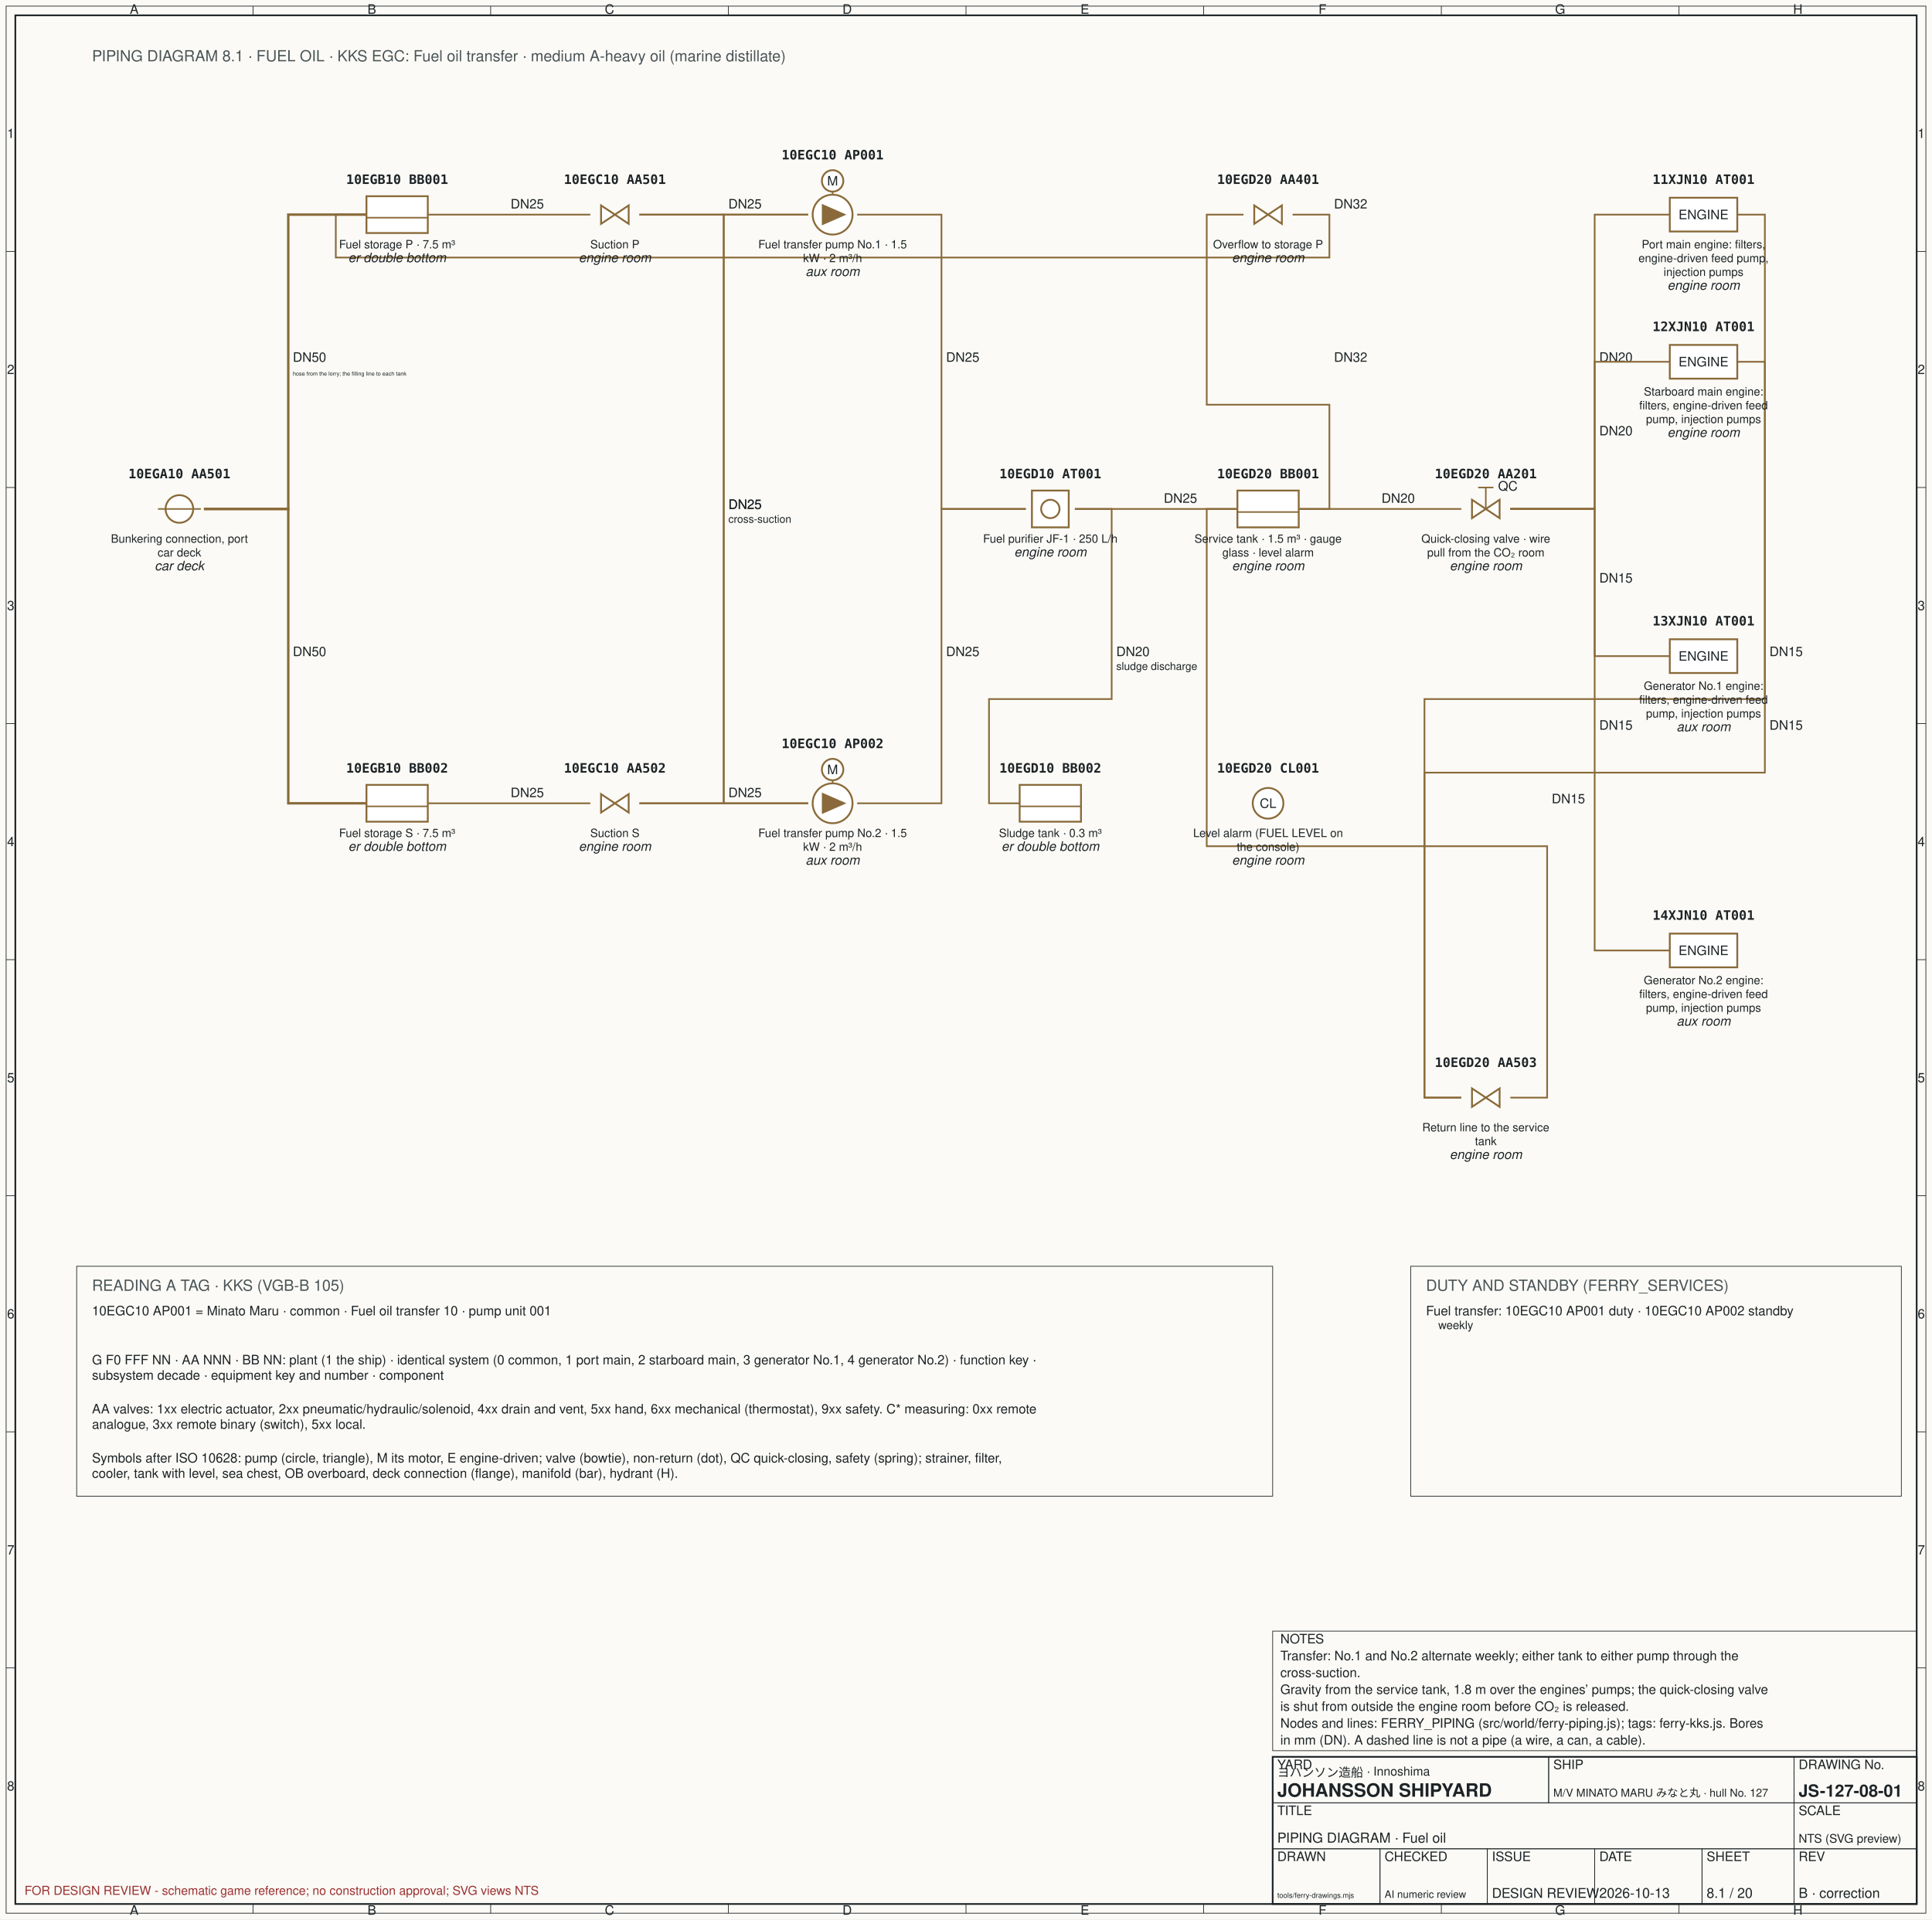
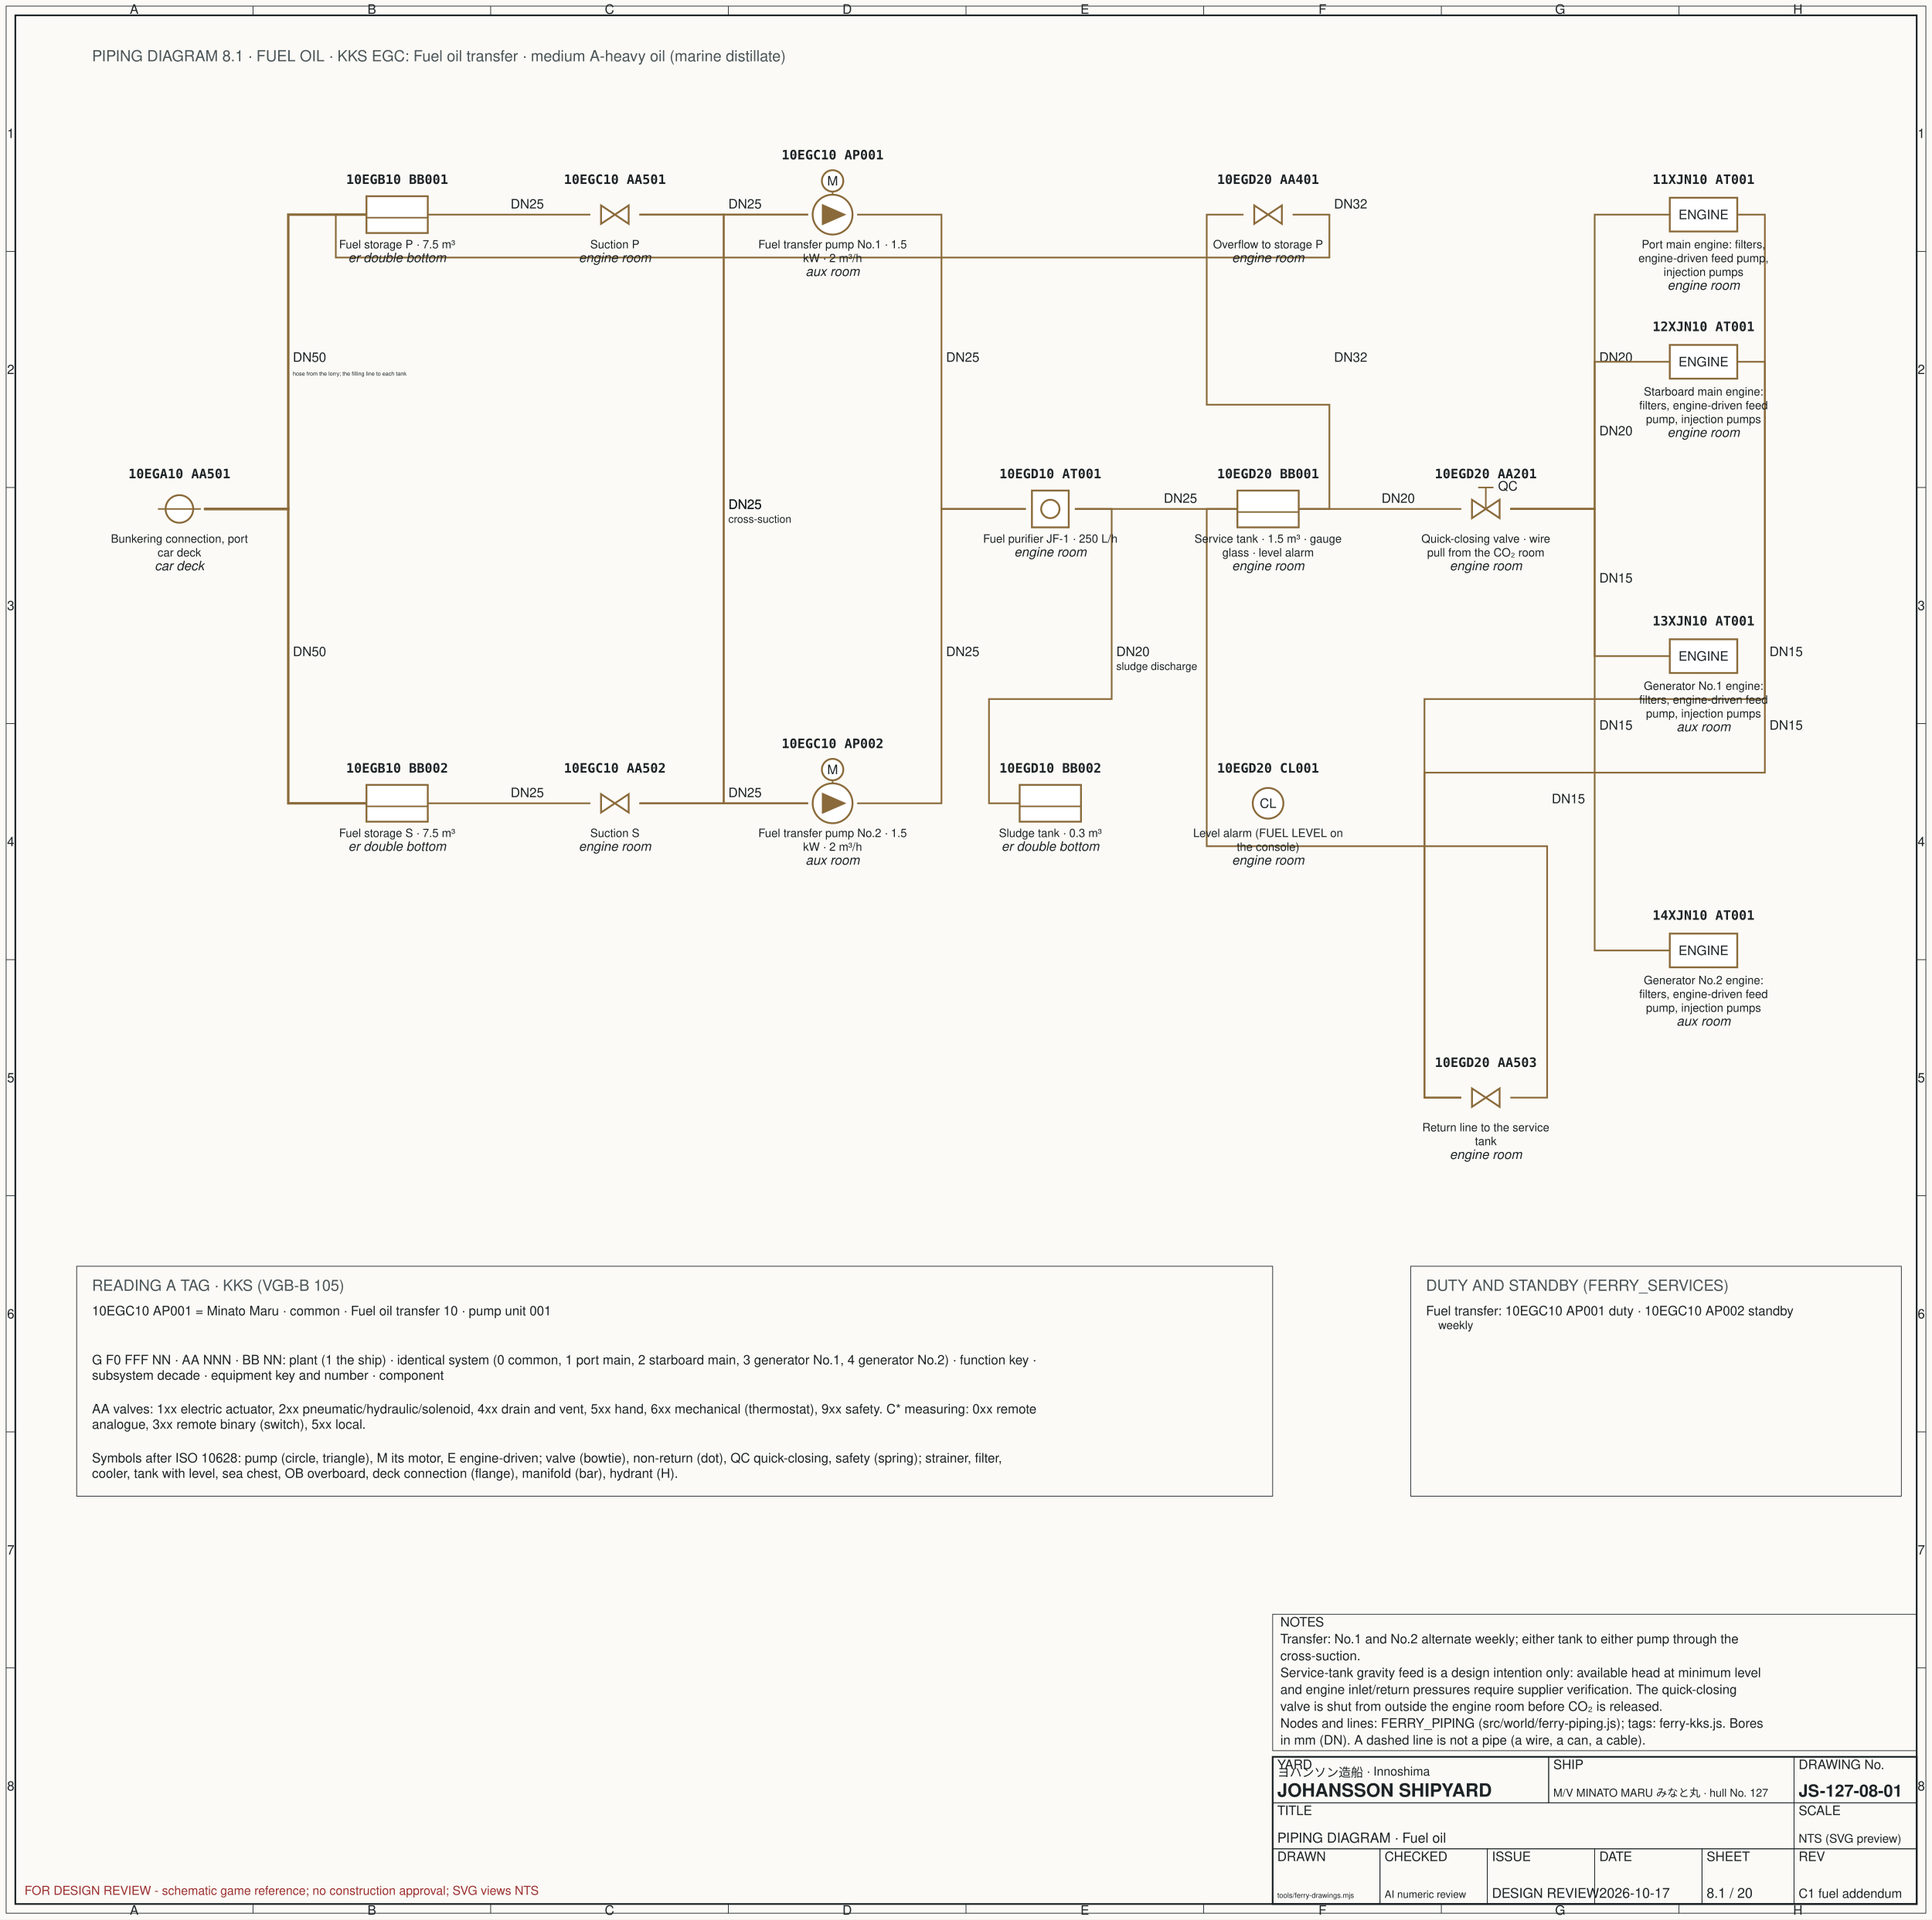
<svg xmlns="http://www.w3.org/2000/svg" width="1260" height="1252" viewBox="0 0 1260 1252" font-family="Helvetica, Arial, sans-serif" font-size="11">
  <rect width="1260" height="1252" fill="#fbfaf6" />
  <style>.l{fill:none;stroke:#1d2326;stroke-width:1.1}.t{fill:none;stroke:#1d2326;stroke-width:.45}.g{fill:none;stroke:#9aa3a6;stroke-width:.4;stroke-dasharray:3 3}.wl{fill:none;stroke:#2f6f74;stroke-width:.8;stroke-dasharray:6 3}.c{fill:none;stroke:#8e3a30;stroke-width:.6;stroke-dasharray:1 3}.d{fill:none;stroke:#1d2326;stroke-width:.5}.txt{fill:#1d2326}.sp{fill:#eef1ee;stroke:#1d2326;stroke-width:.7}.lab{fill:#1d2326;font-size:8.5}.ttl{fill:#1d2326;font-size:14;font-weight:bold}.sub{fill:#4a5457;font-size:10}.hatch{fill:url(#hatch);stroke:#1d2326;stroke-width:.7}</style>
  <defs>
    <pattern id="hatch" width="6" height="6" patternUnits="userSpaceOnUse" patternTransform="rotate(45)">
      <line x1="0" y1="0" x2="0" y2="6" stroke="#1d2326" stroke-width=".6" />
    </pattern>
    <marker id="arr" viewBox="0 0 10 10" refX="10" refY="5" markerWidth="8" markerHeight="8" orient="auto-start-reverse">
      <path d="M0,1 L10,5 L0,9 z" fill="#1d2326" />
    </marker>
  </defs>
  <rect class="l" x="10" y="10" width="1240" height="1232" fill="none" />
  <rect class="t" x="4" y="4" width="1252" height="1244" fill="none" />
  <text class="lab" x="87.5" y="9" text-anchor="middle">A</text>
  <text class="lab" x="87.5" y="1249" text-anchor="middle">A</text>
  <text class="lab" x="242.5" y="9" text-anchor="middle">B</text>
  <text class="lab" x="242.5" y="1249" text-anchor="middle">B</text>
  <line class="t" x1="165" y1="4" x2="165" y2="10" />
  <line class="t" x1="165" y1="1242" x2="165" y2="1248" />
  <text class="lab" x="397.5" y="9" text-anchor="middle">C</text>
  <text class="lab" x="397.5" y="1249" text-anchor="middle">C</text>
  <line class="t" x1="320" y1="4" x2="320" y2="10" />
  <line class="t" x1="320" y1="1242" x2="320" y2="1248" />
  <text class="lab" x="552.5" y="9" text-anchor="middle">D</text>
  <text class="lab" x="552.5" y="1249" text-anchor="middle">D</text>
  <line class="t" x1="475" y1="4" x2="475" y2="10" />
  <line class="t" x1="475" y1="1242" x2="475" y2="1248" />
  <text class="lab" x="707.5" y="9" text-anchor="middle">E</text>
  <text class="lab" x="707.5" y="1249" text-anchor="middle">E</text>
  <line class="t" x1="630" y1="4" x2="630" y2="10" />
  <line class="t" x1="630" y1="1242" x2="630" y2="1248" />
  <text class="lab" x="862.5" y="9" text-anchor="middle">F</text>
  <text class="lab" x="862.5" y="1249" text-anchor="middle">F</text>
  <line class="t" x1="785" y1="4" x2="785" y2="10" />
  <line class="t" x1="785" y1="1242" x2="785" y2="1248" />
  <text class="lab" x="1017.5" y="9" text-anchor="middle">G</text>
  <text class="lab" x="1017.5" y="1249" text-anchor="middle">G</text>
  <line class="t" x1="940" y1="4" x2="940" y2="10" />
  <line class="t" x1="940" y1="1242" x2="940" y2="1248" />
  <text class="lab" x="1172.5" y="9" text-anchor="middle">H</text>
  <text class="lab" x="1172.5" y="1249" text-anchor="middle">H</text>
  <line class="t" x1="1095" y1="4" x2="1095" y2="10" />
  <line class="t" x1="1095" y1="1242" x2="1095" y2="1248" />
  <text class="lab" x="7" y="90" text-anchor="middle">1</text>
  <text class="lab" x="1253" y="90" text-anchor="middle">1</text>
  <text class="lab" x="7" y="244" text-anchor="middle">2</text>
  <text class="lab" x="1253" y="244" text-anchor="middle">2</text>
  <line class="t" x1="4" y1="164" x2="10" y2="164" />
  <line class="t" x1="1250" y1="164" x2="1256" y2="164" />
  <text class="lab" x="7" y="398" text-anchor="middle">3</text>
  <text class="lab" x="1253" y="398" text-anchor="middle">3</text>
  <line class="t" x1="4" y1="318" x2="10" y2="318" />
  <line class="t" x1="1250" y1="318" x2="1256" y2="318" />
  <text class="lab" x="7" y="552" text-anchor="middle">4</text>
  <text class="lab" x="1253" y="552" text-anchor="middle">4</text>
  <line class="t" x1="4" y1="472" x2="10" y2="472" />
  <line class="t" x1="1250" y1="472" x2="1256" y2="472" />
  <text class="lab" x="7" y="706" text-anchor="middle">5</text>
  <text class="lab" x="1253" y="706" text-anchor="middle">5</text>
  <line class="t" x1="4" y1="626" x2="10" y2="626" />
  <line class="t" x1="1250" y1="626" x2="1256" y2="626" />
  <text class="lab" x="7" y="860" text-anchor="middle">6</text>
  <text class="lab" x="1253" y="860" text-anchor="middle">6</text>
  <line class="t" x1="4" y1="780" x2="10" y2="780" />
  <line class="t" x1="1250" y1="780" x2="1256" y2="780" />
  <text class="lab" x="7" y="1014" text-anchor="middle">7</text>
  <text class="lab" x="1253" y="1014" text-anchor="middle">7</text>
  <line class="t" x1="4" y1="934" x2="10" y2="934" />
  <line class="t" x1="1250" y1="934" x2="1256" y2="934" />
  <text class="lab" x="7" y="1168" text-anchor="middle">8</text>
  <text class="lab" x="1253" y="1168" text-anchor="middle">8</text>
  <line class="t" x1="4" y1="1088" x2="10" y2="1088" />
  <line class="t" x1="1250" y1="1088" x2="1256" y2="1088" />
  <text class="sub" x="60" y="40">PIPING DIAGRAM 8.1 · FUEL OIL · KKS EGC: Fuel oil transfer · medium A-heavy oil (marine distillate)</text>
  <path d="M133,332 L188,332 L188,140 L243,140" stroke="#8a6a3a" fill="none" stroke-width="1.6" />
  <text class="lab" x="191" y="236" font-size="7" fill="#4a5457">DN50</text>
  <text class="lab" x="191" y="245" style="font-size:3.64px" fill="#4a5457">hose from the lorry; the filling line to each tank</text>
  <path d="M133,332 L188,332 L188,524 L243,524" stroke="#8a6a3a" fill="none" stroke-width="1.6" />
  <text class="lab" x="191" y="428" font-size="7" fill="#4a5457">DN50</text>
  <path d="M275,140 L330,140 L330,140 L385,140" stroke="#8a6a3a" fill="none" stroke-width="1.1" />
  <text class="lab" x="333" y="136" font-size="7" fill="#4a5457">DN25</text>
  <path d="M275,524 L330,524 L330,524 L385,524" stroke="#8a6a3a" fill="none" stroke-width="1.1" />
  <text class="lab" x="333" y="520" font-size="7" fill="#4a5457">DN25</text>
  <path d="M417,140 L472,140 L472,140 L527,140" stroke="#8a6a3a" fill="none" stroke-width="1.1" />
  <text class="lab" x="475" y="136" font-size="7" fill="#4a5457">DN25</text>
  <path d="M417,524 L472,524 L472,524 L527,524" stroke="#8a6a3a" fill="none" stroke-width="1.1" />
  <text class="lab" x="475" y="520" font-size="7" fill="#4a5457">DN25</text>
  <path d="M417,140 L472,140 L472,524 L527,524" stroke="#8a6a3a" fill="none" stroke-width="1.1" />
  <text class="lab" x="475" y="332" font-size="7" fill="#4a5457">DN25</text>
  <text class="lab" x="475" y="341" style="font-size:7px" fill="#4a5457">cross-suction</text>
  <path d="M417,524 L472,524 L472,140 L527,140" stroke="#8a6a3a" fill="none" stroke-width="1.1" />
  <text class="lab" x="475" y="332" font-size="7" fill="#4a5457">DN25</text>
  <path d="M559,140 L614,140 L614,332 L669,332" stroke="#8a6a3a" fill="none" stroke-width="1.1" />
  <text class="lab" x="617" y="236" font-size="7" fill="#4a5457">DN25</text>
  <path d="M559,524 L614,524 L614,332 L669,332" stroke="#8a6a3a" fill="none" stroke-width="1.1" />
  <text class="lab" x="617" y="428" font-size="7" fill="#4a5457">DN25</text>
  <path d="M701,332 L756,332 L756,332 L811,332" stroke="#8a6a3a" fill="none" stroke-width="1.1" />
  <text class="lab" x="759" y="328" font-size="7" fill="#4a5457">DN25</text>
  <path d="M701,332 L725,332 L725,456 L645,456 L645,524 L669,524" stroke="#8a6a3a" fill="none" stroke-width="1.1" />
  <text class="lab" x="728" y="428" font-size="7" fill="#4a5457">DN20</text>
  <text class="lab" x="728" y="437" style="font-size:7px" fill="#4a5457">sludge discharge</text>
  <path d="M843,332 L867,332 L867,264 L787,264 L787,140 L811,140" stroke="#8a6a3a" fill="none" stroke-width="1.1" />
  <text class="lab" x="870" y="236" font-size="7" fill="#4a5457">DN32</text>
  <path d="M843,140 L867,140 L867,168 L219,168 L219,140 L243,140" stroke="#8a6a3a" fill="none" stroke-width="1.1" />
  <text class="lab" x="870" y="136" font-size="7" fill="#4a5457">DN32</text>
  <path d="M843,332 L898,332 L898,332 L953,332" stroke="#8a6a3a" fill="none" stroke-width="1.1" />
  <text class="lab" x="901" y="328" font-size="7" fill="#4a5457">DN20</text>
  <path d="M985,332 L1040,332 L1040,140 L1095,140" stroke="#8a6a3a" fill="none" stroke-width="1.1" />
  <text class="lab" x="1043" y="236" font-size="7" fill="#4a5457">DN20</text>
  <path d="M985,332 L1040,332 L1040,236 L1095,236" stroke="#8a6a3a" fill="none" stroke-width="1.1" />
  <text class="lab" x="1043" y="284" font-size="7" fill="#4a5457">DN20</text>
  <path d="M985,332 L1040,332 L1040,428 L1095,428" stroke="#8a6a3a" fill="none" stroke-width="1.1" />
  <text class="lab" x="1043" y="380" font-size="7" fill="#4a5457">DN15</text>
  <path d="M985,332 L1040,332 L1040,620 L1095,620" stroke="#8a6a3a" fill="none" stroke-width="1.1" />
  <text class="lab" x="1043" y="476" font-size="7" fill="#4a5457">DN15</text>
  <path d="M1127,140 L1151,140 L1151,456 L929,456 L929,716 L953,716" stroke="#8a6a3a" fill="none" stroke-width="1.1" />
  <text class="lab" x="1154" y="428" font-size="7" fill="#4a5457">DN15</text>
  <path d="M1127,236 L1151,236 L1151,504 L929,504 L929,716 L953,716" stroke="#8a6a3a" fill="none" stroke-width="1.1" />
  <text class="lab" x="1154" y="476" font-size="7" fill="#4a5457">DN15</text>
  <path d="M985,716 L1009,716 L1009,552 L787,552 L787,332 L811,332" stroke="#8a6a3a" fill="none" stroke-width="1.1" />
  <text class="lab" x="1012" y="524" font-size="7" fill="#4a5457">DN15</text>
  <circle cx="117" cy="332" r="9" stroke="#8a6a3a" fill="#fff" stroke-width="1.2" />
  <line x1="103" y1="332" x2="131" y2="332" stroke="#8a6a3a" />
  <text class="lab" x="117" y="312" text-anchor="middle" font-family="monospace" font-weight="bold" font-size="8.5">10EGA10 AA501</text>
  <text class="lab" x="117" y="354" style="font-size:7.5px" text-anchor="middle">Bunkering connection, port</text>
  <text class="lab" x="117" y="363" style="font-size:7.5px" text-anchor="middle">car deck</text>
  <text class="lab" x="117" y="372" text-anchor="middle" font-size="6.5" font-style="italic" fill="#6f7476">car deck</text>
  <rect x="239" y="128" width="40" height="24" stroke="#8a6a3a" fill="#fff" stroke-width="1.2" />
  <path d="M239,142 L279,142" stroke="#8a6a3a" />
  <text class="lab" x="259" y="120" text-anchor="middle" font-family="monospace" font-weight="bold" font-size="8.5">10EGB10 BB001</text>
  <text class="lab" x="259" y="162" style="font-size:7.5px" text-anchor="middle">Fuel storage P · 7.5 m³</text>
  <text class="lab" x="259" y="171" text-anchor="middle" font-size="6.5" font-style="italic" fill="#6f7476">er double bottom</text>
  <rect x="239" y="512" width="40" height="24" stroke="#8a6a3a" fill="#fff" stroke-width="1.2" />
  <path d="M239,526 L279,526" stroke="#8a6a3a" />
  <text class="lab" x="259" y="504" text-anchor="middle" font-family="monospace" font-weight="bold" font-size="8.5">10EGB10 BB002</text>
  <text class="lab" x="259" y="546" style="font-size:7.5px" text-anchor="middle">Fuel storage S · 7.5 m³</text>
  <text class="lab" x="259" y="555" text-anchor="middle" font-size="6.5" font-style="italic" fill="#6f7476">er double bottom</text>
  <path d="M392,134 L410,146 L410,134 L392,146 z" stroke="#8a6a3a" fill="#fff" stroke-width="1.2" />
  <text class="lab" x="401" y="120" text-anchor="middle" font-family="monospace" font-weight="bold" font-size="8.5">10EGC10 AA501</text>
  <text class="lab" x="401" y="162" style="font-size:7.5px" text-anchor="middle">Suction P</text>
  <text class="lab" x="401" y="171" text-anchor="middle" font-size="6.5" font-style="italic" fill="#6f7476">engine room</text>
  <path d="M392,518 L410,530 L410,518 L392,530 z" stroke="#8a6a3a" fill="#fff" stroke-width="1.2" />
  <text class="lab" x="401" y="504" text-anchor="middle" font-family="monospace" font-weight="bold" font-size="8.5">10EGC10 AA502</text>
  <text class="lab" x="401" y="546" style="font-size:7.5px" text-anchor="middle">Suction S</text>
  <text class="lab" x="401" y="555" text-anchor="middle" font-size="6.5" font-style="italic" fill="#6f7476">engine room</text>
  <circle cx="543" cy="140" r="13" stroke="#8a6a3a" fill="#fff" stroke-width="1.2" />
  <path d="M536,133 L552,140 L536,147 z" fill="#8a6a3a" />
  <circle cx="543" cy="118" r="7" stroke="#8a6a3a" fill="#fff" stroke-width="1.2" />
  <text class="lab" x="543" y="121" text-anchor="middle" font-size="8">M</text>
  <line x1="543" y1="125" x2="543" y2="127" stroke="#8a6a3a" />
  <text class="lab" x="543" y="104" text-anchor="middle" font-family="monospace" font-weight="bold" font-size="8.5">10EGC10 AP001</text>
  <text class="lab" x="543" y="162" style="font-size:7.5px" text-anchor="middle">Fuel transfer pump No.1 · 1.5</text>
  <text class="lab" x="543" y="171" style="font-size:7.5px" text-anchor="middle">kW · 2 m³/h</text>
  <text class="lab" x="543" y="180" text-anchor="middle" font-size="6.5" font-style="italic" fill="#6f7476">aux room</text>
  <circle cx="543" cy="524" r="13" stroke="#8a6a3a" fill="#fff" stroke-width="1.2" />
  <path d="M536,517 L552,524 L536,531 z" fill="#8a6a3a" />
  <circle cx="543" cy="502" r="7" stroke="#8a6a3a" fill="#fff" stroke-width="1.2" />
  <text class="lab" x="543" y="505" text-anchor="middle" font-size="8">M</text>
  <line x1="543" y1="509" x2="543" y2="511" stroke="#8a6a3a" />
  <text class="lab" x="543" y="488" text-anchor="middle" font-family="monospace" font-weight="bold" font-size="8.5">10EGC10 AP002</text>
  <text class="lab" x="543" y="546" style="font-size:7.5px" text-anchor="middle">Fuel transfer pump No.2 · 1.5</text>
  <text class="lab" x="543" y="555" style="font-size:7.5px" text-anchor="middle">kW · 2 m³/h</text>
  <text class="lab" x="543" y="564" text-anchor="middle" font-size="6.5" font-style="italic" fill="#6f7476">aux room</text>
  <rect x="673" y="320" width="24" height="24" stroke="#8a6a3a" fill="#fff" stroke-width="1.2" />
  <circle cx="685" cy="332" r="6" stroke="#8a6a3a" fill="#fff" stroke-width="1.2" />
  <text class="lab" x="685" y="312" text-anchor="middle" font-family="monospace" font-weight="bold" font-size="8.5">10EGD10 AT001</text>
  <text class="lab" x="685" y="354" style="font-size:7.5px" text-anchor="middle">Fuel purifier JF-1 · 250 L/h</text>
  <text class="lab" x="685" y="363" text-anchor="middle" font-size="6.5" font-style="italic" fill="#6f7476">engine room</text>
  <rect x="665" y="512" width="40" height="24" stroke="#8a6a3a" fill="#fff" stroke-width="1.2" />
  <path d="M665,526 L705,526" stroke="#8a6a3a" />
  <text class="lab" x="685" y="504" text-anchor="middle" font-family="monospace" font-weight="bold" font-size="8.5">10EGD10 BB002</text>
  <text class="lab" x="685" y="546" style="font-size:7.5px" text-anchor="middle">Sludge tank · 0.3 m³</text>
  <text class="lab" x="685" y="555" text-anchor="middle" font-size="6.5" font-style="italic" fill="#6f7476">er double bottom</text>
  <rect x="807" y="320" width="40" height="24" stroke="#8a6a3a" fill="#fff" stroke-width="1.2" />
  <path d="M807,334 L847,334" stroke="#8a6a3a" />
  <text class="lab" x="827" y="312" text-anchor="middle" font-family="monospace" font-weight="bold" font-size="8.5">10EGD20 BB001</text>
  <text class="lab" x="827" y="354" style="font-size:7.5px" text-anchor="middle">Service tank · 1.5 m³ · gauge</text>
  <text class="lab" x="827" y="363" style="font-size:7.5px" text-anchor="middle">glass · level alarm</text>
  <text class="lab" x="827" y="372" text-anchor="middle" font-size="6.5" font-style="italic" fill="#6f7476">engine room</text>
  <path d="M818,134 L836,146 L836,134 L818,146 z" stroke="#8a6a3a" fill="#fff" stroke-width="1.2" />
  <text class="lab" x="827" y="120" text-anchor="middle" font-family="monospace" font-weight="bold" font-size="8.5">10EGD20 AA401</text>
  <text class="lab" x="827" y="162" style="font-size:7.5px" text-anchor="middle">Overflow to storage P</text>
  <text class="lab" x="827" y="171" text-anchor="middle" font-size="6.5" font-style="italic" fill="#6f7476">engine room</text>
  <path d="M960,326 L978,338 L978,326 L960,338 z" stroke="#8a6a3a" fill="#fff" stroke-width="1.2" />
  <path d="M969,332 L969,318 M964,318 L974,318" stroke="#8a6a3a" />
  <text class="lab" x="977" y="320" font-size="7">QC</text>
  <text class="lab" x="969" y="312" text-anchor="middle" font-family="monospace" font-weight="bold" font-size="8.5">10EGD20 AA201</text>
  <text class="lab" x="969" y="354" style="font-size:7.5px" text-anchor="middle">Quick-closing valve · wire</text>
  <text class="lab" x="969" y="363" style="font-size:7.5px" text-anchor="middle">pull from the CO₂ room</text>
  <text class="lab" x="969" y="372" text-anchor="middle" font-size="6.5" font-style="italic" fill="#6f7476">engine room</text>
  <circle cx="827" cy="524" r="10" stroke="#8a6a3a" fill="#fff" stroke-width="1.2" />
  <text class="lab" x="827" y="527" text-anchor="middle" font-size="7">CL</text>
  <text class="lab" x="827" y="504" text-anchor="middle" font-family="monospace" font-weight="bold" font-size="8.5">10EGD20 CL001</text>
  <text class="lab" x="827" y="546" style="font-size:7.5px" text-anchor="middle">Level alarm (FUEL LEVEL on</text>
  <text class="lab" x="827" y="555" style="font-size:7.5px" text-anchor="middle">the console)</text>
  <text class="lab" x="827" y="564" text-anchor="middle" font-size="6.5" font-style="italic" fill="#6f7476">engine room</text>
  <rect x="1089" y="129" width="44" height="22" stroke="#8a6a3a" fill="#fff" stroke-width="1.2" />
  <text class="lab" x="1111" y="143" text-anchor="middle" font-size="7">ENGINE</text>
  <text class="lab" x="1111" y="120" text-anchor="middle" font-family="monospace" font-weight="bold" font-size="8.5">11XJN10 AT001</text>
  <text class="lab" x="1111" y="162" style="font-size:7.5px" text-anchor="middle">Port main engine: filters,</text>
  <text class="lab" x="1111" y="171" style="font-size:7.5px" text-anchor="middle">engine-driven feed pump,</text>
  <text class="lab" x="1111" y="180" style="font-size:7.5px" text-anchor="middle">injection pumps</text>
  <text class="lab" x="1111" y="189" text-anchor="middle" font-size="6.5" font-style="italic" fill="#6f7476">engine room</text>
  <rect x="1089" y="225" width="44" height="22" stroke="#8a6a3a" fill="#fff" stroke-width="1.2" />
  <text class="lab" x="1111" y="239" text-anchor="middle" font-size="7">ENGINE</text>
  <text class="lab" x="1111" y="216" text-anchor="middle" font-family="monospace" font-weight="bold" font-size="8.5">12XJN10 AT001</text>
  <text class="lab" x="1111" y="258" style="font-size:7.5px" text-anchor="middle">Starboard main engine:</text>
  <text class="lab" x="1111" y="267" style="font-size:7.5px" text-anchor="middle">filters, engine-driven feed</text>
  <text class="lab" x="1111" y="276" style="font-size:7.5px" text-anchor="middle">pump, injection pumps</text>
  <text class="lab" x="1111" y="285" text-anchor="middle" font-size="6.5" font-style="italic" fill="#6f7476">engine room</text>
  <rect x="1089" y="417" width="44" height="22" stroke="#8a6a3a" fill="#fff" stroke-width="1.2" />
  <text class="lab" x="1111" y="431" text-anchor="middle" font-size="7">ENGINE</text>
  <text class="lab" x="1111" y="408" text-anchor="middle" font-family="monospace" font-weight="bold" font-size="8.5">13XJN10 AT001</text>
  <text class="lab" x="1111" y="450" style="font-size:7.5px" text-anchor="middle">Generator No.1 engine:</text>
  <text class="lab" x="1111" y="459" style="font-size:7.5px" text-anchor="middle">filters, engine-driven feed</text>
  <text class="lab" x="1111" y="468" style="font-size:7.5px" text-anchor="middle">pump, injection pumps</text>
  <text class="lab" x="1111" y="477" text-anchor="middle" font-size="6.5" font-style="italic" fill="#6f7476">aux room</text>
  <rect x="1089" y="609" width="44" height="22" stroke="#8a6a3a" fill="#fff" stroke-width="1.2" />
  <text class="lab" x="1111" y="623" text-anchor="middle" font-size="7">ENGINE</text>
  <text class="lab" x="1111" y="600" text-anchor="middle" font-family="monospace" font-weight="bold" font-size="8.5">14XJN10 AT001</text>
  <text class="lab" x="1111" y="642" style="font-size:7.5px" text-anchor="middle">Generator No.2 engine:</text>
  <text class="lab" x="1111" y="651" style="font-size:7.5px" text-anchor="middle">filters, engine-driven feed</text>
  <text class="lab" x="1111" y="660" style="font-size:7.5px" text-anchor="middle">pump, injection pumps</text>
  <text class="lab" x="1111" y="669" text-anchor="middle" font-size="6.5" font-style="italic" fill="#6f7476">aux room</text>
  <path d="M960,710 L978,722 L978,710 L960,722 z" stroke="#8a6a3a" fill="#fff" stroke-width="1.2" />
  <text class="lab" x="969" y="696" text-anchor="middle" font-family="monospace" font-weight="bold" font-size="8.5">10EGD20 AA503</text>
  <text class="lab" x="969" y="738" style="font-size:7.5px" text-anchor="middle">Return line to the service</text>
  <text class="lab" x="969" y="747" style="font-size:7.5px" text-anchor="middle">tank</text>
  <text class="lab" x="969" y="756" text-anchor="middle" font-size="6.5" font-style="italic" fill="#6f7476">engine room</text>
  <rect class="t" x="920" y="826" width="320" height="150" />
  <text class="sub" x="930" y="842">DUTY AND STANDBY (FERRY_SERVICES)</text>
  <text class="lab" x="930" y="858" style="font-size:8.5px">Fuel transfer: 10EGC10 AP001 duty · 10EGC10 AP002 standby</text>
  <text class="lab" x="938" y="867" style="font-size:7.5px" fill="#4a5457">weekly</text>
  <rect class="t" x="50" y="826" width="780" height="150" />
  <text class="sub" x="60" y="842">READING A TAG · KKS (VGB-B 105)</text>
  <text class="lab" x="60" y="858">10EGC10 AP001  =  Minato Maru · common · Fuel oil transfer 10 · pump unit 001</text>
  <text class="lab" x="60" y="890">G F0 FFF NN · AA NNN · BB NN: plant (1 the ship) · identical system (0 common, 1 port main, 2 starboard main, 3 generator No.1, 4 generator No.2) · function key ·</text>
  <text class="lab" x="60" y="900">subsystem decade · equipment key and number · component</text>
  <text class="lab" x="60" y="922">AA valves: 1xx electric actuator, 2xx pneumatic/hydraulic/solenoid, 4xx drain and vent, 5xx hand, 6xx mechanical (thermostat), 9xx safety. C* measuring: 0xx remote</text>
  <text class="lab" x="60" y="932">analogue, 3xx remote binary (switch), 5xx local.</text>
  <text class="lab" x="60" y="954">Symbols after ISO 10628: pump (circle, triangle), M its motor, E engine-driven; valve (bowtie), non-return (dot), QC quick-closing, safety (spring); strainer, filter,</text>
  <text class="lab" x="60" y="964">cooler, tank with level, sea chest, OB overboard, deck connection (flange), manifold (bar), hydrant (H).</text>
  <rect class="l" x="830" y="1146" width="420" height="96" fill="#fff" />
  <rect class="t" x="830" y="1146" width="180" height="30" />
  <text class="lab" x="833" y="1154" font-size="6.5" fill="#6a7477">YARD</text>
  <text class="txt" x="833" y="1159" style="font-size:8px">ヨハンソン造船 · Innoshima</text>
  <text class="ttl" x="833" y="1172" style="font-size:12px">JOHANSSON SHIPYARD</text>
  <rect class="t" x="1010" y="1146" width="160" height="30" />
  <text class="lab" x="1013" y="1154" font-size="6.5" fill="#6a7477">SHIP</text>
  <text class="txt" x="1013" y="1172" style="font-size:7.21px">M/V MINATO MARU みなと丸 · hull No. 127</text>
  <rect class="t" x="1170" y="1146" width="80" height="30" />
  <text class="lab" x="1173" y="1154" font-size="6.5" fill="#6a7477">DRAWING No.</text>
  <text class="ttl" x="1173" y="1172" style="font-size:11.01px">JS-127-08-01</text>
  <rect class="t" x="830" y="1176" width="340" height="30" />
  <text class="lab" x="833" y="1184" font-size="6.5" fill="#6a7477">TITLE</text>
  <text class="txt" x="833" y="1202" style="font-size:9px">PIPING DIAGRAM · Fuel oil</text>
  <rect class="t" x="1170" y="1176" width="80" height="30" />
  <text class="lab" x="1173" y="1184" font-size="6.5" fill="#6a7477">SCALE</text>
  <text class="txt" x="1173" y="1202" style="font-size:7.77px">NTS (SVG preview)</text>
  <rect class="t" x="830" y="1206" width="70" height="36" />
  <text class="lab" x="833" y="1214" font-size="6.5" fill="#6a7477">DRAWN</text>
  <text class="txt" x="833" y="1238" style="font-size:4.76px">tools/ferry-drawings.mjs</text>
  <rect class="t" x="900" y="1206" width="70" height="36" />
  <text class="lab" x="903" y="1214" font-size="6.5" fill="#6a7477">CHECKED</text>
  <text class="txt" x="903" y="1238" style="font-size:6.72px">AI numeric review</text>
  <rect class="t" x="970" y="1206" width="70" height="36" />
  <text class="lab" x="973" y="1214" font-size="6.5" fill="#6a7477">ISSUE</text>
  <text class="txt" x="973" y="1238" style="font-size:8.79px">DESIGN REVIEW</text>
  <rect class="t" x="1040" y="1206" width="70" height="36" />
  <text class="lab" x="1043" y="1214" font-size="6.5" fill="#6a7477">DATE</text>
-   <text class="txt" x="1043" y="1238" style="font-size:9px">2026-10-13</text>
+   <text class="txt" x="1043" y="1238" style="font-size:9px">2026-10-17</text>
  <rect class="t" x="1110" y="1206" width="60" height="36" />
  <text class="lab" x="1113" y="1214" font-size="6.5" fill="#6a7477">SHEET</text>
  <text class="txt" x="1113" y="1238" style="font-size:9px">8.1 / 20</text>
  <rect class="t" x="1170" y="1206" width="80" height="36" />
  <text class="lab" x="1173" y="1214" font-size="6.5" fill="#6a7477">REV</text>
-   <text class="txt" x="1173" y="1238" style="font-size:9px">B · correction</text>
-   <rect class="t" x="830" y="1064" width="420" height="78" fill="#fff" />
-   <text class="lab" x="835" y="1072" font-size="6.5" fill="#6a7477">NOTES</text>
-   <text class="lab" x="835" y="1083">Transfer: No.1 and No.2 alternate weekly; either tank to either pump through the</text>
-   <text class="lab" x="835" y="1094">cross-suction.</text>
-   <text class="lab" x="835" y="1105">Gravity from the service tank, 1.8 m over the engines’ pumps; the quick-closing valve</text>
-   <text class="lab" x="835" y="1116">is shut from outside the engine room before CO₂ is released.</text>
+   <text class="txt" x="1173" y="1238" style="font-size:8.26px">C1 fuel addendum</text>
+   <rect class="t" x="830" y="1053" width="420" height="89" fill="#fff" />
+   <text class="lab" x="835" y="1061" font-size="6.5" fill="#6a7477">NOTES</text>
+   <text class="lab" x="835" y="1072">Transfer: No.1 and No.2 alternate weekly; either tank to either pump through the</text>
+   <text class="lab" x="835" y="1083">cross-suction.</text>
+   <text class="lab" x="835" y="1094">Service-tank gravity feed is a design intention only: available head at minimum level</text>
+   <text class="lab" x="835" y="1105">and engine inlet/return pressures require supplier verification. The quick-closing</text>
+   <text class="lab" x="835" y="1116">valve is shut from outside the engine room before CO₂ is released.</text>
  <text class="lab" x="835" y="1127">Nodes and lines: FERRY_PIPING (src/world/ferry-piping.js); tags: ferry-kks.js. Bores</text>
  <text class="lab" x="835" y="1138">in mm (DN). A dashed line is not a pipe (a wire, a can, a cable).</text>
  <text x="16" y="1236" font-size="8" fill="#9b3030">FOR DESIGN REVIEW - schematic game reference; no construction approval; SVG views NTS</text>
</svg>
